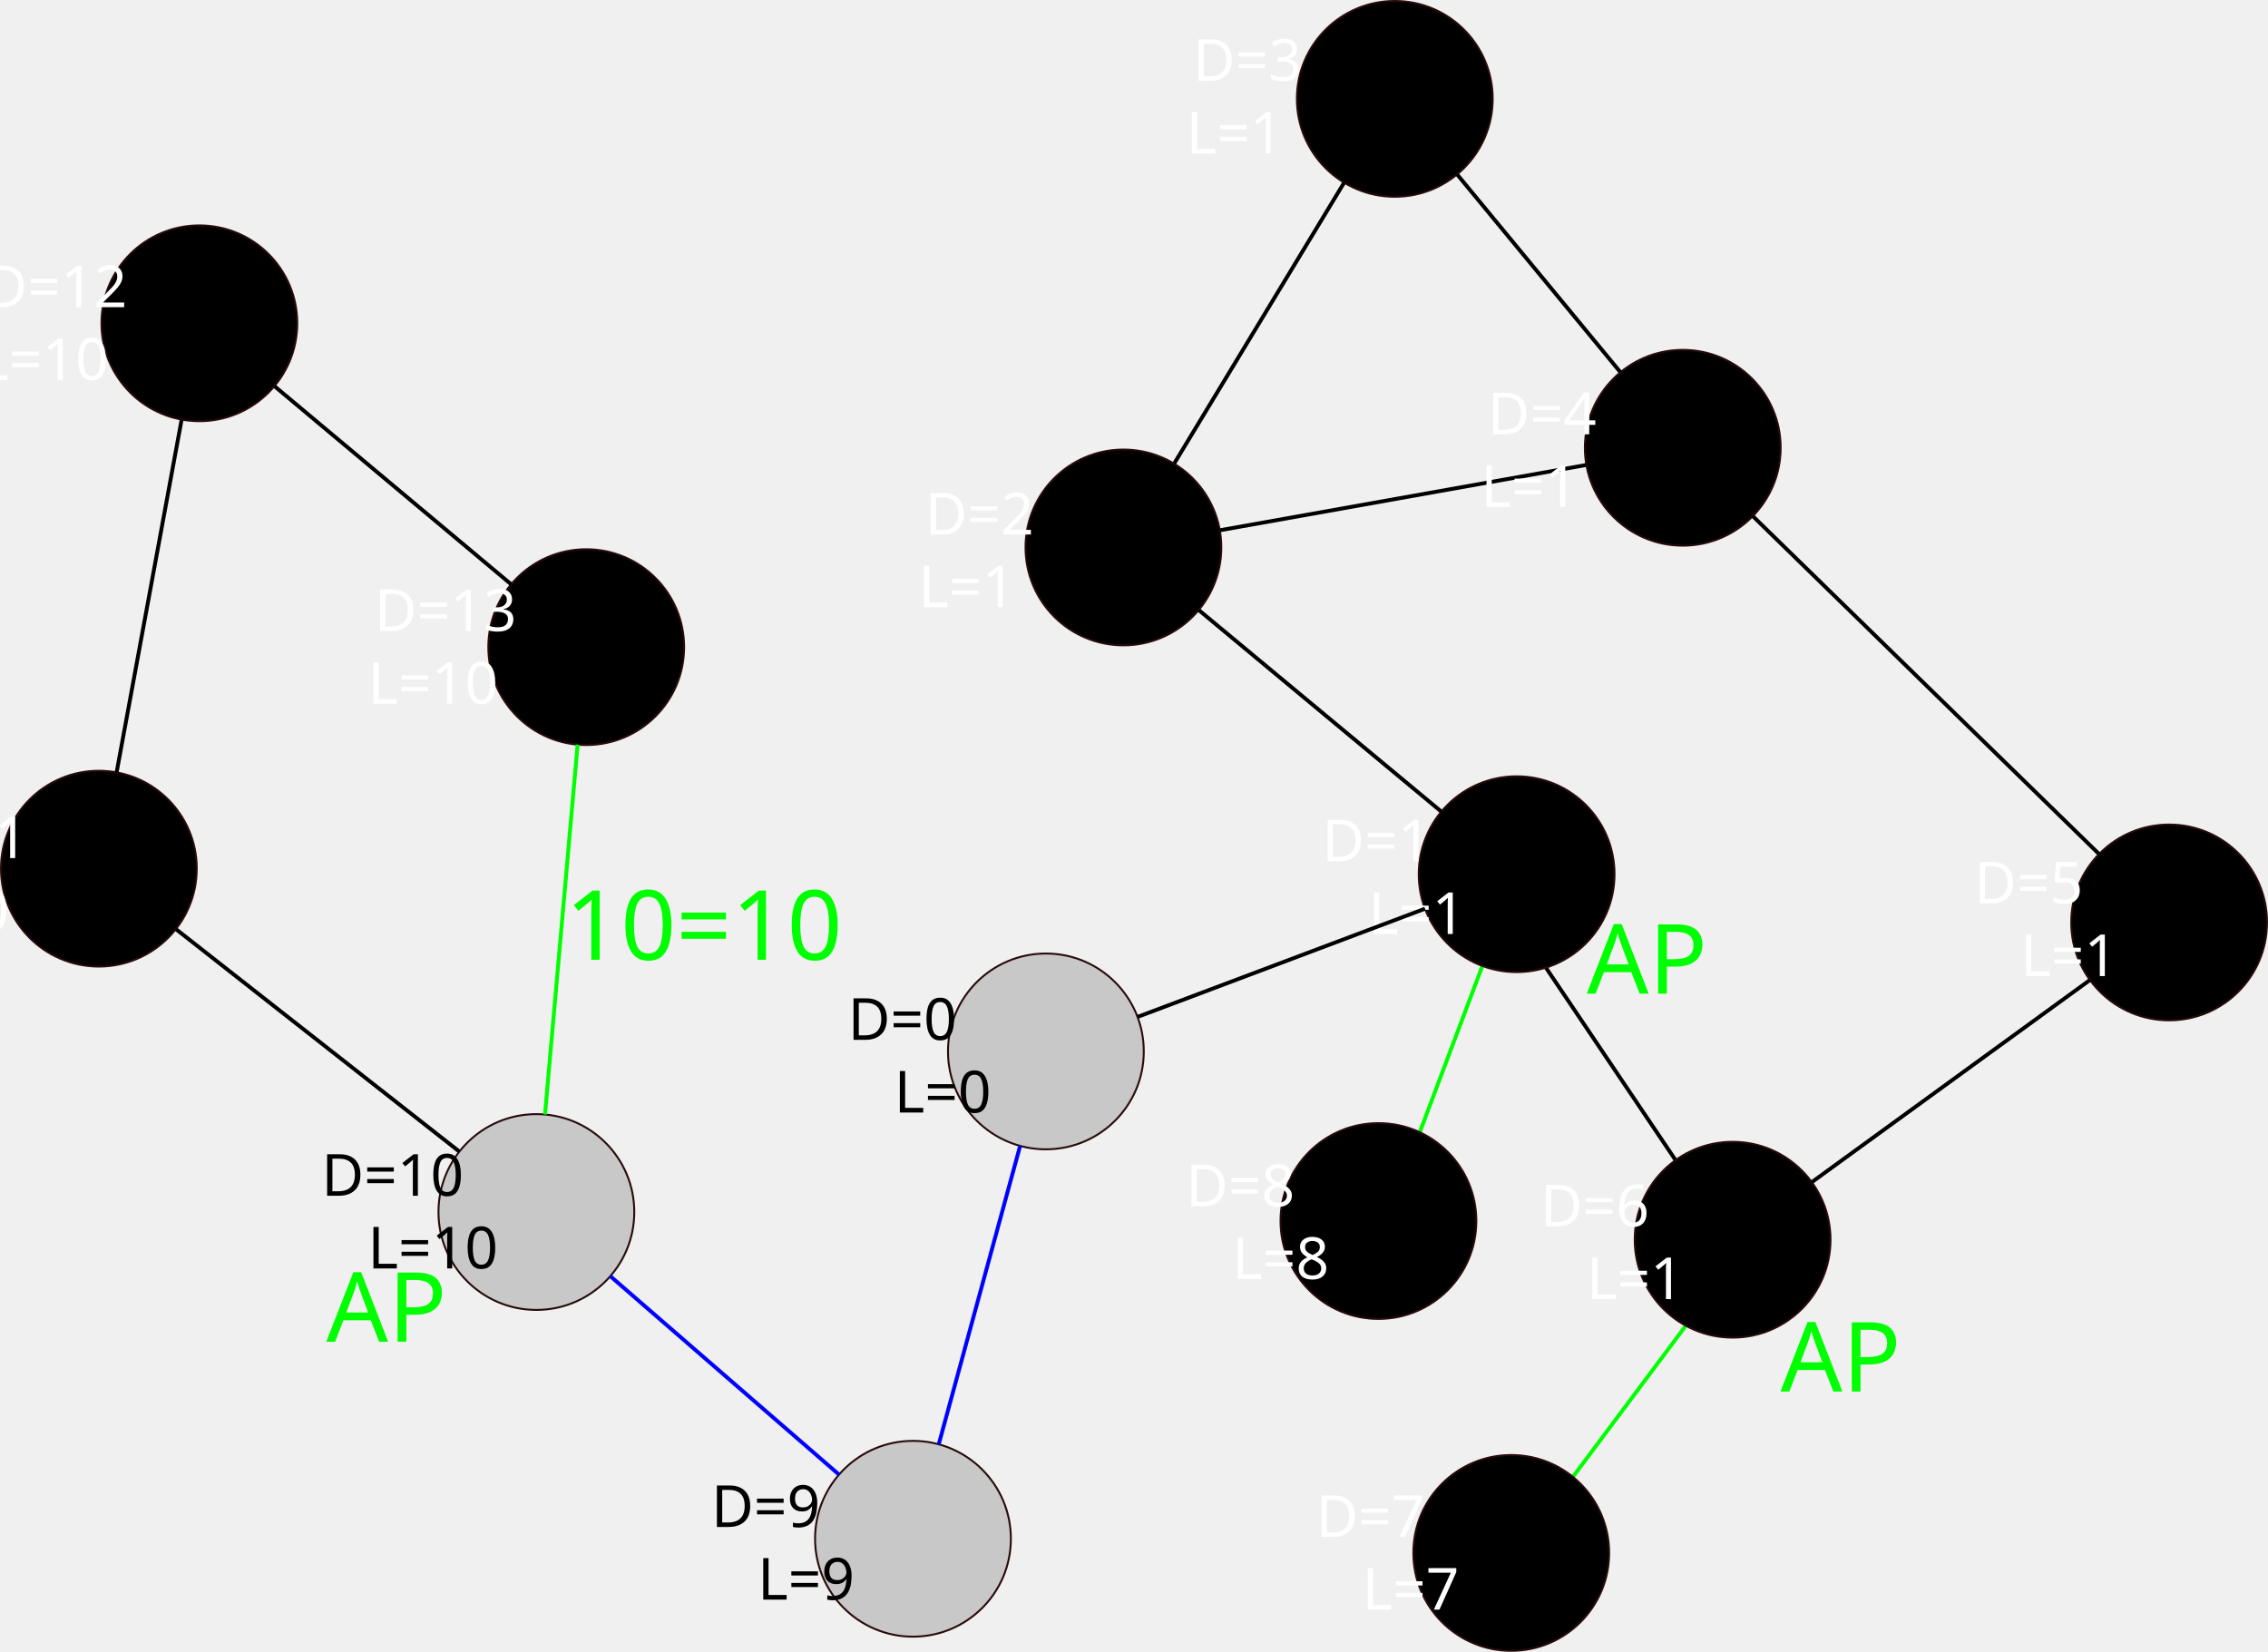
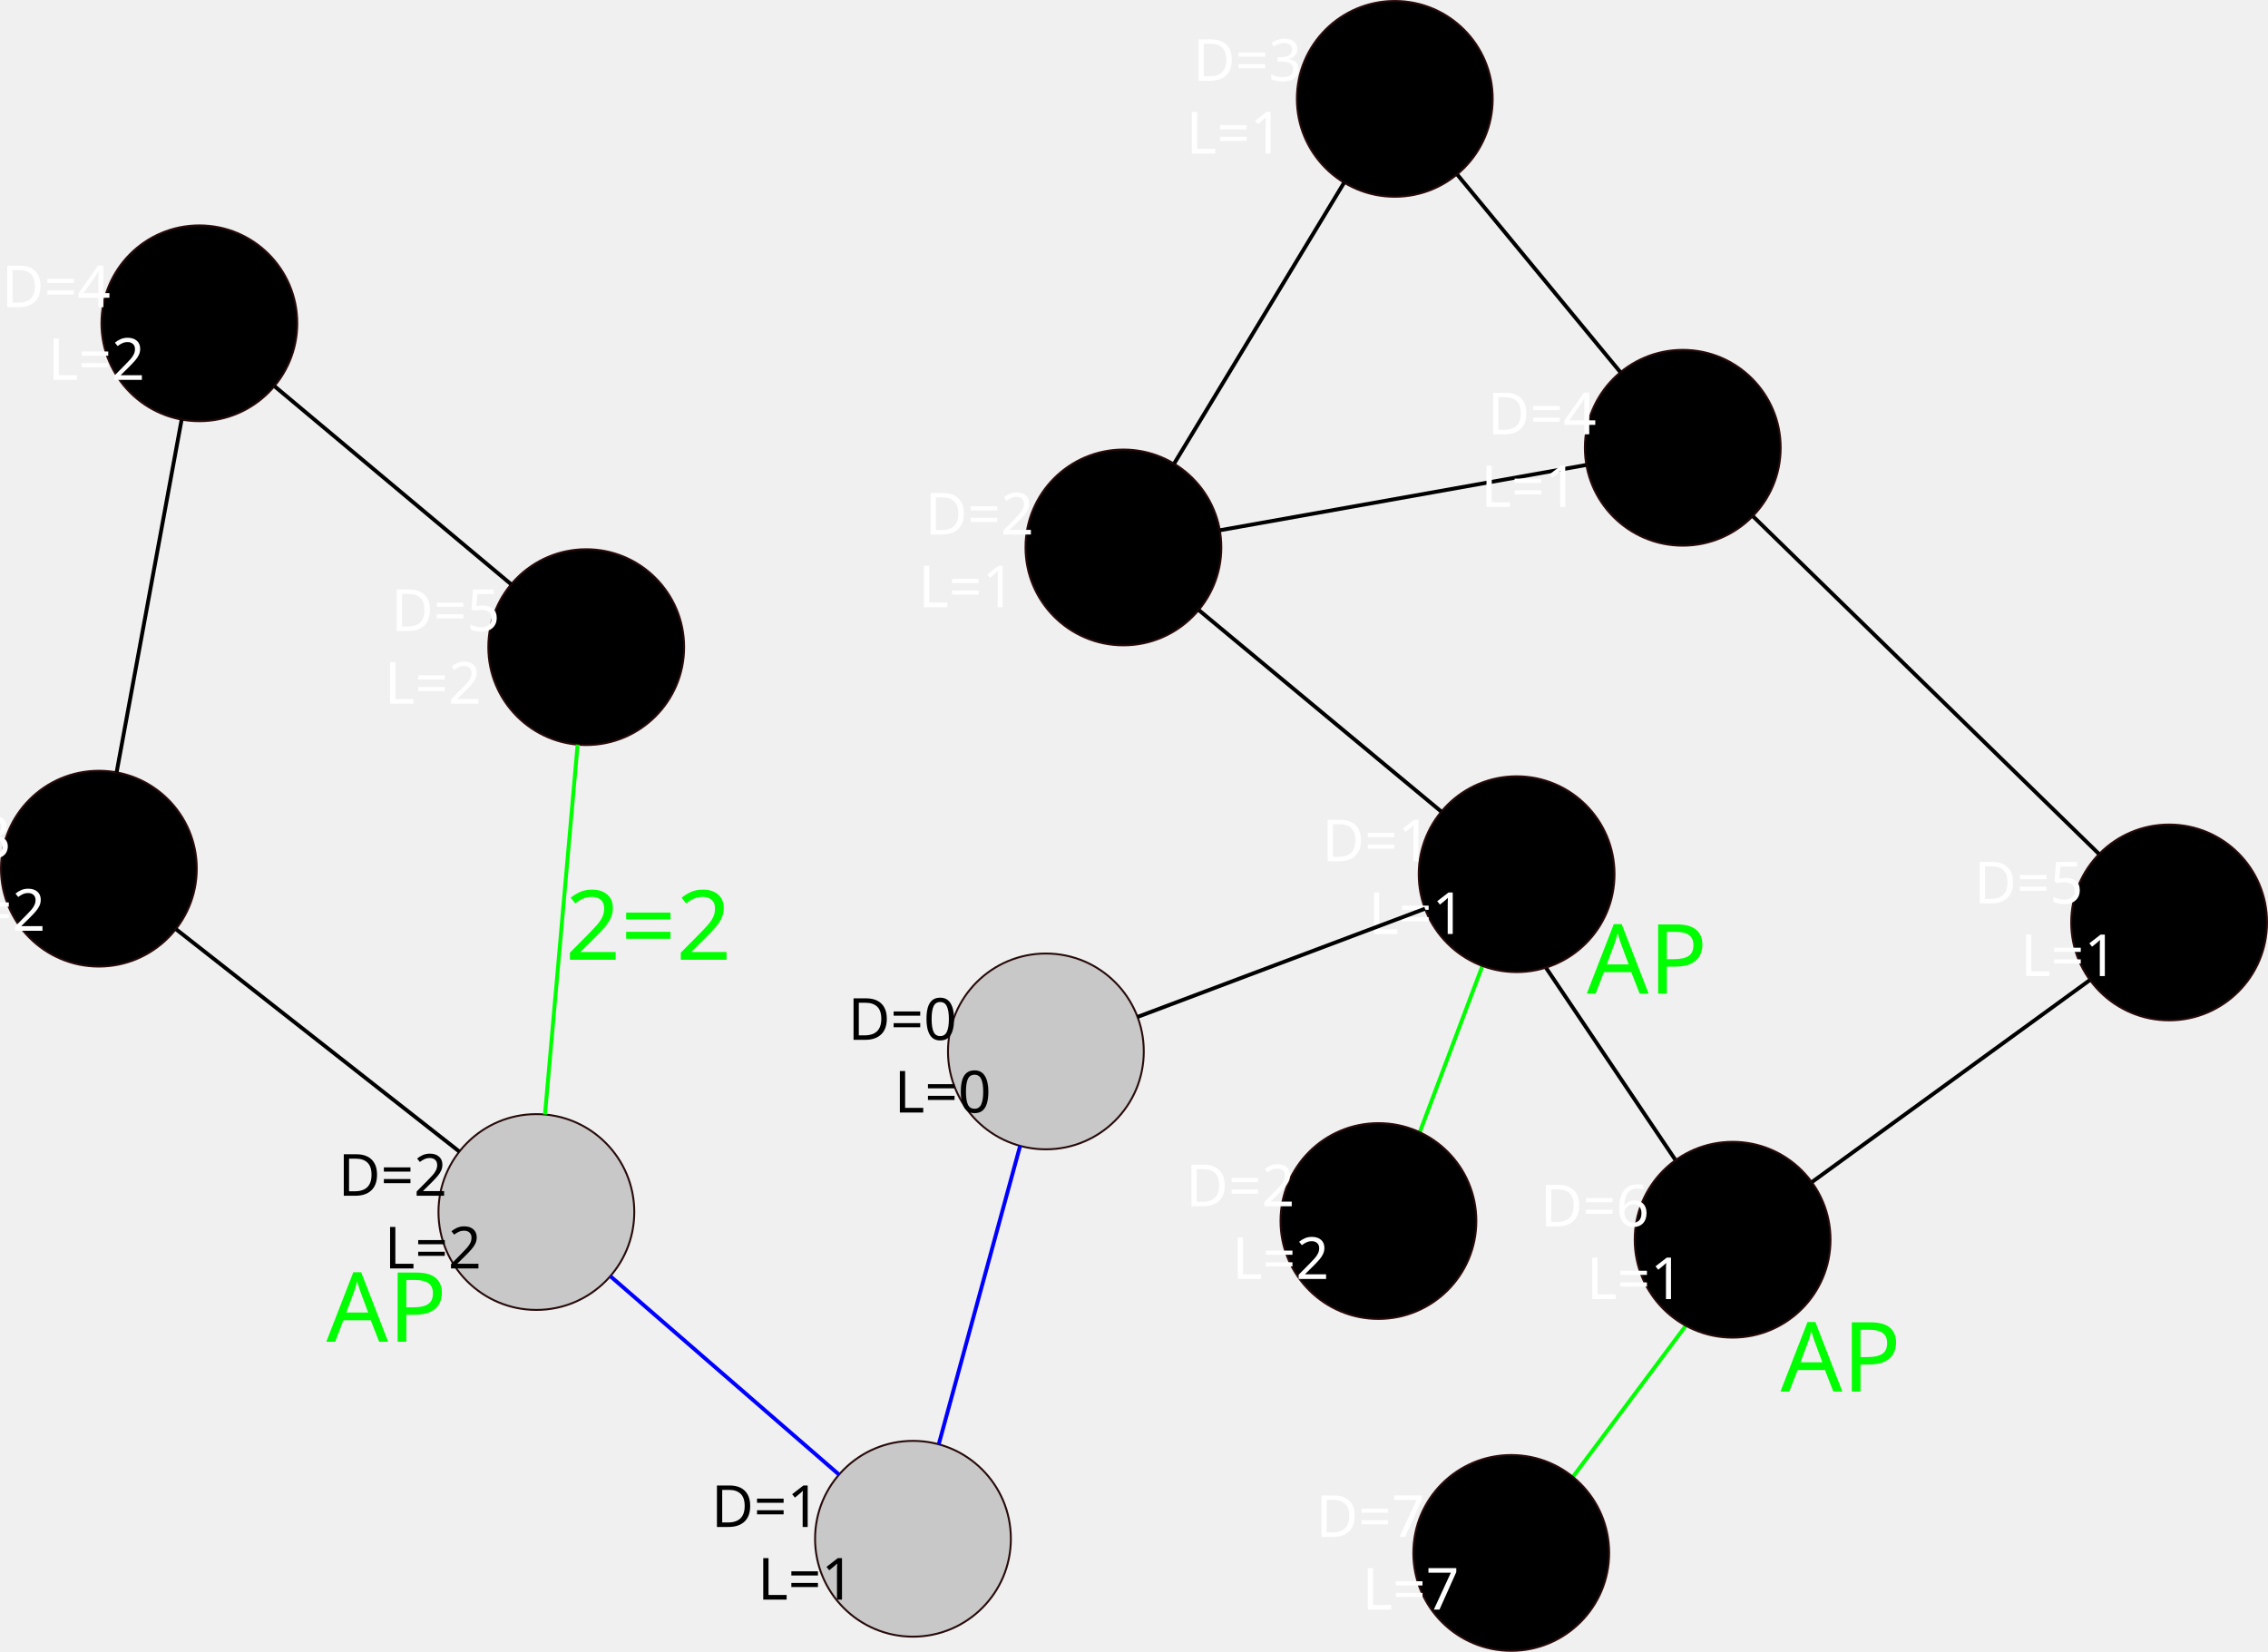
<svg xmlns="http://www.w3.org/2000/svg" width="585.037" height="426.087" id="svg2" version="1.0">
  <defs id="defs4">
    </defs>
  <g id="layer1" transform="translate(-68.7819,-91.14408)">
    <path style="fill:none;fill-opacity:0.75;fill-rule:evenodd;stroke:#00ff00;stroke-width:1px;stroke-linecap:butt;stroke-linejoin:miter;stroke-opacity:1" d="M 356.786,317.159 L 391.071,226.087" id="path2473" transform="translate(68.7819,91.14408)" />
    <path style="fill:none;fill-opacity:0.75;fill-rule:evenodd;stroke:#000000;stroke-width:1px;stroke-linecap:butt;stroke-linejoin:miter;stroke-opacity:1" d="M 451.538,316.971 L 518.208,415.966" id="path2425" />
    <path style="fill:none;fill-opacity:0.75;fill-rule:evenodd;stroke:#00ff00;stroke-width:1px;stroke-linecap:butt;stroke-linejoin:miter;stroke-opacity:1" d="M 457.599,494.758 L 517.198,414.956" id="path2433" />
    <path style="opacity:1;fill:#000000;fill-opacity:1;stroke:#280b0b;stroke-width:0.5;stroke-miterlimit:4;stroke-dasharray:none;stroke-opacity:1" id="path2383" d="m 145.462,174.54 a 25.254,25.254 0 0 1 -25.254,25.254 25.254,25.254 0 0 1 -25.254,-25.254 25.254,25.254 0 0 1 25.254,-25.254 25.254,25.254 0 0 1 25.254,25.254 z" />
    <path style="opacity:1;fill:#000000;fill-opacity:1;stroke:#280b0b;stroke-width:0.5;stroke-miterlimit:4;stroke-dasharray:none;stroke-opacity:1" id="path2385" d="m 145.462,174.54 a 25.254,25.254 0 0 1 -25.254,25.254 25.254,25.254 0 0 1 -25.254,-25.254 25.254,25.254 0 0 1 25.254,-25.254 25.254,25.254 0 0 1 25.254,25.254 z" transform="translate(-25.92244,140.6797)" />
    <path style="opacity:1;fill:#000000;fill-opacity:1;stroke:#280b0b;stroke-width:0.5;stroke-miterlimit:4;stroke-dasharray:none;stroke-opacity:1" id="path2389" d="m 145.462,174.54 a 25.254,25.254 0 0 1 -25.254,25.254 25.254,25.254 0 0 1 -25.254,-25.254 25.254,25.254 0 0 1 25.254,-25.254 25.254,25.254 0 0 1 25.254,25.254 z" transform="translate(99.79185,83.53684)" />
    <path style="opacity:1;fill:#c8c8c8;fill-opacity:1;stroke:#280b0b;stroke-width:0.5;stroke-miterlimit:4;stroke-dasharray:none;stroke-opacity:1" id="path2391" d="m 145.462,174.54 a 25.254,25.254 0 0 1 -25.254,25.254 25.254,25.254 0 0 1 -25.254,-25.254 25.254,25.254 0 0 1 25.254,-25.254 25.254,25.254 0 0 1 25.254,25.254 z" transform="translate(86.93471,229.2511)" />
    <path style="opacity:1;fill:#c8c8c8;fill-opacity:1;stroke:#280b0b;stroke-width:0.5;stroke-miterlimit:4;stroke-dasharray:none;stroke-opacity:1" id="path2393" d="m 145.462,174.54 a 25.254,25.254 0 0 1 -25.254,25.254 25.254,25.254 0 0 1 -25.254,-25.254 25.254,25.254 0 0 1 25.254,-25.254 25.254,25.254 0 0 1 25.254,25.254 z" transform="translate(184.0776,313.5368)" />
    <path style="opacity:1;fill:#c8c8c8;fill-opacity:1;stroke:#280b0b;stroke-width:0.5;stroke-miterlimit:4;stroke-dasharray:none;stroke-opacity:1" id="path2395" d="m 145.462,174.54 a 25.254,25.254 0 0 1 -25.254,25.254 25.254,25.254 0 0 1 -25.254,-25.254 25.254,25.254 0 0 1 25.254,-25.254 25.254,25.254 0 0 1 25.254,25.254 z" transform="translate(218.3633,187.8226)" />
    <path style="opacity:1;fill:#000000;fill-opacity:1;stroke:#280b0b;stroke-width:0.5;stroke-miterlimit:4;stroke-dasharray:none;stroke-opacity:1" id="path2397" d="m 145.462,174.54 a 25.254,25.254 0 0 1 -25.254,25.254 25.254,25.254 0 0 1 -25.254,-25.254 25.254,25.254 0 0 1 25.254,-25.254 25.254,25.254 0 0 1 25.254,25.254 z" transform="translate(238.3633,57.82255)" />
    <path style="opacity:1;fill:#000000;fill-opacity:1;stroke:#280b0b;stroke-width:0.5;stroke-miterlimit:4;stroke-dasharray:none;stroke-opacity:1" id="path2399" d="m 145.462,174.54 a 25.254,25.254 0 0 1 -25.254,25.254 25.254,25.254 0 0 1 -25.254,-25.254 25.254,25.254 0 0 1 25.254,-25.254 25.254,25.254 0 0 1 25.254,25.254 z" transform="translate(308.3633,-57.89173)" />
    <path style="opacity:1;fill:#000000;fill-opacity:1;stroke:#280b0b;stroke-width:0.5;stroke-miterlimit:4;stroke-dasharray:none;stroke-opacity:1" id="path2401" d="m 145.462,174.54 a 25.254,25.254 0 0 1 -25.254,25.254 25.254,25.254 0 0 1 -25.254,-25.254 25.254,25.254 0 0 1 25.254,-25.254 25.254,25.254 0 0 1 25.254,25.254 z" transform="translate(382.649,32.10827)" />
    <path style="opacity:1;fill:#000000;fill-opacity:1;stroke:#280b0b;stroke-width:0.5;stroke-miterlimit:4;stroke-dasharray:none;stroke-opacity:1" id="path2403" d="m 145.462,174.54 a 25.254,25.254 0 0 1 -25.254,25.254 25.254,25.254 0 0 1 -25.254,-25.254 25.254,25.254 0 0 1 25.254,-25.254 25.254,25.254 0 0 1 25.254,25.254 z" transform="translate(339.7919,142.1083)" />
    <path style="opacity:1;fill:#000000;fill-opacity:1;stroke:#280b0b;stroke-width:0.5;stroke-miterlimit:4;stroke-dasharray:none;stroke-opacity:1" id="path2405" d="m 145.462,174.54 a 25.254,25.254 0 0 1 -25.254,25.254 25.254,25.254 0 0 1 -25.254,-25.254 25.254,25.254 0 0 1 25.254,-25.254 25.254,25.254 0 0 1 25.254,25.254 z" transform="translate(395.5061,236.394)" />
    <path style="opacity:1;fill:#000000;fill-opacity:1;stroke:#280b0b;stroke-width:0.5;stroke-miterlimit:4;stroke-dasharray:none;stroke-opacity:1" id="path2429" d="m 145.462,174.54 a 25.254,25.254 0 0 1 -25.254,25.254 25.254,25.254 0 0 1 -25.254,-25.254 25.254,25.254 0 0 1 25.254,-25.254 25.254,25.254 0 0 1 25.254,25.254 z" transform="translate(508.1067,154.5533)" />
    <path style="opacity:1;fill:#000000;fill-opacity:1;stroke:#280b0b;stroke-width:0.5;stroke-miterlimit:4;stroke-dasharray:none;stroke-opacity:1" id="path2431" d="m 145.462,174.54 a 25.254,25.254 0 0 1 -25.254,25.254 25.254,25.254 0 0 1 -25.254,-25.254 25.254,25.254 0 0 1 25.254,-25.254 25.254,25.254 0 0 1 25.254,25.254 z" transform="translate(338.4011,317.1879)" />
    <path style="opacity:1;fill:#000000;fill-opacity:1;stroke:#280b0b;stroke-width:0.5;stroke-miterlimit:4;stroke-dasharray:none;stroke-opacity:1" id="path2469" d="m 145.462,174.54 a 25.254,25.254 0 0 1 -25.254,25.254 25.254,25.254 0 0 1 -25.254,-25.254 25.254,25.254 0 0 1 25.254,-25.254 25.254,25.254 0 0 1 25.254,25.254 z" transform="translate(304.1474,231.5749)" />
    <text xml:space="preserve" style="font-style:normal;font-weight:normal;font-size:40px;line-height:125%;font-family:sans-serif;letter-spacing:0px;word-spacing:0px;fill:#000000;fill-opacity:1;stroke:none;stroke-width:1px;stroke-linecap:butt;stroke-linejoin:miter;stroke-opacity:1" x="337.959" y="359.374" id="text4158">
      <tspan id="tspan4160" x="337.959" y="359.374" style="font-size:15px;text-align:center;text-anchor:middle">D=0</tspan>
      <tspan x="337.959" y="378.124" id="tspan4162" style="font-size:15px;text-align:center;text-anchor:middle">L=0</tspan>
    </text>
    <text xml:space="preserve" style="font-style:normal;font-weight:normal;font-size:40px;line-height:125%;font-family:sans-serif;letter-spacing:0px;word-spacing:0px;fill:#ffffff;fill-opacity:1;stroke:none;stroke-width:1px;stroke-linecap:butt;stroke-linejoin:miter;stroke-opacity:1;" x="460.262" y="313.317" id="text4158-7">
      <tspan id="tspan4160-0" x="460.262" y="313.317" style="font-size:15px;text-align:center;text-anchor:middle;fill:#ffffff;fill-opacity:1;">D=1</tspan>
      <tspan x="460.262" y="332.067" id="tspan4162-3" style="font-size:15px;text-align:center;text-anchor:middle;fill:#ffffff;fill-opacity:1;">L=1</tspan>
    </text>
    <path style="fill:none;fill-rule:evenodd;stroke:#000000;stroke-width:1px;stroke-linecap:butt;stroke-linejoin:miter;stroke-opacity:1" d="m 362.205,353.465 74.161,-27.919" id="path4185" />
    <path style="fill:none;fill-rule:evenodd;stroke:#000000;stroke-width:1px;stroke-linecap:butt;stroke-linejoin:miter;stroke-opacity:1" d="M 440.577,300.508 377.994,248.502" id="path4187" />
    <path style="fill:none;fill-rule:evenodd;stroke:#000000;stroke-width:1px;stroke-linecap:butt;stroke-linejoin:miter;stroke-opacity:1" d="m 383.433,227.931 94.562,-16.853" id="path4189" />
    <path style="fill:none;fill-rule:evenodd;stroke:#000000;stroke-width:1px;stroke-linecap:butt;stroke-linejoin:miter;stroke-opacity:1" d="m 371.643,210.755 43.858,-72.5" id="path4191" />
    <path style="fill:none;fill-rule:evenodd;stroke:#000000;stroke-width:1px;stroke-linecap:butt;stroke-linejoin:miter;stroke-opacity:1" d="m 444.647,136.124 42.135,51.048" id="path4193" />
    <path style="fill:none;fill-rule:evenodd;stroke:#000000;stroke-width:1px;stroke-linecap:butt;stroke-linejoin:miter;stroke-opacity:1" d="m 520.93,224.287 89.312,87.167" id="path4195" />
    <path style="fill:none;fill-rule:evenodd;stroke:#000000;stroke-width:1px;stroke-linecap:butt;stroke-linejoin:miter;stroke-opacity:1" d="m 536.142,396.086 71.745,-52.146" id="path4197" />
    <path style="fill:none;fill-rule:evenodd;stroke:#0000ff;stroke-width:1px;stroke-linecap:butt;stroke-linejoin:miter;stroke-opacity:1" d="m 331.927,386.726 -20.996,76.987" id="path4199" />
    <path style="fill:none;fill-rule:evenodd;stroke:#0000ff;stroke-width:1px;stroke-linecap:butt;stroke-linejoin:miter;stroke-opacity:1" d="m 226.217,420.341 58.994,51.186" id="path4201" />
    <path style="fill:none;fill-rule:evenodd;stroke:#000000;stroke-width:1px;stroke-linecap:butt;stroke-linejoin:miter;stroke-opacity:1" d="m 114.152,330.81 73.125,57.389" id="path4203" />
    <path style="fill:none;fill-rule:evenodd;stroke:#000000;stroke-width:1px;stroke-linecap:butt;stroke-linejoin:miter;stroke-opacity:1" d="M 115.632,199.375 98.862,290.384" id="path4205" />
    <path style="fill:none;fill-rule:evenodd;stroke:#000000;stroke-width:1px;stroke-linecap:butt;stroke-linejoin:miter;stroke-opacity:1" d="m 139.572,190.75 61.063,51.117" id="path4207" />
    <path style="fill:none;fill-rule:evenodd;stroke:#00ff00;stroke-width:1px;stroke-linecap:butt;stroke-linejoin:miter;stroke-opacity:1" d="m 217.78,283.232 -8.418,95.403" id="path4209" />
    <text xml:space="preserve" style="font-style:normal;font-weight:normal;font-size:40px;line-height:125%;font-family:sans-serif;letter-spacing:0px;word-spacing:0px;fill:#ffffff;fill-opacity:1;stroke:none;stroke-width:1px;stroke-linecap:butt;stroke-linejoin:miter;stroke-opacity:1;" x="357.833" y="229.031" id="text4158-1">
      <tspan id="tspan4160-08" x="357.833" y="229.031" style="font-size:15px;text-align:center;text-anchor:middle;fill:#ffffff;fill-opacity:1;">D=2</tspan>
      <tspan x="357.833" y="247.781" id="tspan4162-2" style="font-size:15px;text-align:center;text-anchor:middle;fill:#ffffff;fill-opacity:1;">L=<tspan style="fill:#ffffff;fill-opacity:1;" id="tspan4399">1</tspan>
      </tspan>
    </text>
    <text xml:space="preserve" style="font-style:normal;font-weight:normal;font-size:40px;line-height:125%;font-family:sans-serif;letter-spacing:0px;word-spacing:0px;fill:#ffffff;fill-opacity:1;stroke:none;stroke-width:1px;stroke-linecap:butt;stroke-linejoin:miter;stroke-opacity:1;" x="426.943" y="111.994" id="text4158-1-9">
      <tspan id="tspan4160-08-7" x="426.943" y="111.994" style="font-size:15px;text-align:center;text-anchor:middle;fill:#ffffff;fill-opacity:1;">D=3</tspan>
      <tspan x="426.943" y="130.744" id="tspan4162-2-0" style="font-size:15px;text-align:center;text-anchor:middle;fill:#ffffff;fill-opacity:1;">L=<tspan style="fill:#ffffff;fill-opacity:1;" id="tspan4397">1</tspan>
      </tspan>
    </text>
    <text xml:space="preserve" style="font-style:normal;font-weight:normal;font-size:40px;line-height:125%;font-family:sans-serif;letter-spacing:0px;word-spacing:0px;fill:#ffffff;fill-opacity:1;stroke:none;stroke-width:1px;stroke-linecap:butt;stroke-linejoin:miter;stroke-opacity:1;" x="502.936" y="203.174" id="text4158-1-9-0">
      <tspan id="tspan4160-08-7-1" x="502.936" y="203.174" style="font-size:15px;text-align:center;text-anchor:middle;fill:#ffffff;fill-opacity:1;">D=4</tspan>
      <tspan x="502.936" y="221.924" id="tspan4162-2-0-0" style="font-size:15px;text-align:center;text-anchor:middle;fill:#ffffff;fill-opacity:1;">L=1<tspan style="fill:#ffffff;fill-opacity:1;" id="tspan4395" />
      </tspan>
    </text>
    <text xml:space="preserve" style="font-style:normal;font-weight:normal;font-size:40px;line-height:125%;font-family:sans-serif;letter-spacing:0px;word-spacing:0px;fill:#ffffff;fill-opacity:1;stroke:none;stroke-width:1px;stroke-linecap:butt;stroke-linejoin:miter;stroke-opacity:1;" x="628.471" y="324.181" id="text4158-1-9-0-0">
      <tspan id="tspan4160-08-7-1-0" x="628.471" y="324.181" style="font-size:15px;text-align:center;text-anchor:middle;fill:#ffffff;fill-opacity:1;">D=5</tspan>
      <tspan x="628.471" y="342.931" id="tspan4162-2-0-0-1" style="font-size:15px;text-align:center;text-anchor:middle;fill:#ffffff;fill-opacity:1;">L=1</tspan>
    </text>
    <text xml:space="preserve" style="font-style:normal;font-weight:normal;font-size:40px;line-height:125%;font-family:sans-serif;letter-spacing:0px;word-spacing:0px;fill:#ffffff;fill-opacity:1;stroke:none;stroke-width:1px;stroke-linecap:butt;stroke-linejoin:miter;stroke-opacity:1;" x="516.562" y="407.503" id="text4158-1-9-0-0-9">
      <tspan id="tspan4160-08-7-1-0-5" x="516.562" y="407.503" style="font-size:15px;text-align:center;text-anchor:middle;fill:#ffffff;fill-opacity:1;">D=6</tspan>
      <tspan x="516.562" y="426.253" id="tspan4162-2-0-0-1-6" style="font-size:15px;text-align:center;text-anchor:middle;fill:#ffffff;fill-opacity:1;">L=1</tspan>
    </text>
    <text xml:space="preserve" style="font-style:normal;font-weight:normal;font-size:40px;line-height:125%;font-family:sans-serif;letter-spacing:0px;word-spacing:0px;fill:#ffffff;fill-opacity:1;stroke:none;stroke-width:1px;stroke-linecap:butt;stroke-linejoin:miter;stroke-opacity:1;" x="458.665" y="487.602" id="text4158-1-9-0-0-9-9">
      <tspan id="tspan4160-08-7-1-0-5-9" x="458.665" y="487.602" style="font-size:15px;text-align:center;text-anchor:middle;fill:#ffffff;fill-opacity:1;">D=7</tspan>
      <tspan x="458.665" y="506.352" id="tspan4162-2-0-0-1-6-5" style="font-size:15px;text-align:center;text-anchor:middle;fill:#ffffff;fill-opacity:1;">L=7</tspan>
    </text>
    <text xml:space="preserve" style="font-style:normal;font-weight:normal;font-size:40px;line-height:125%;font-family:sans-serif;letter-spacing:0px;word-spacing:0px;fill:#000000;fill-opacity:1;stroke:none;stroke-width:1px;stroke-linecap:butt;stroke-linejoin:miter;stroke-opacity:1" x="528.068" y="450.088" id="text4371">
      <tspan id="tspan4373" x="528.068" y="450.088" style="font-size:25px;fill:#00ff00;fill-opacity:1">AP</tspan>
    </text>
-     <text xml:space="preserve" style="font-style:normal;font-weight:normal;font-size:40px;line-height:125%;font-family:sans-serif;letter-spacing:0px;word-spacing:0px;fill:#ffffff;fill-opacity:1;stroke:none;stroke-width:1px;stroke-linecap:butt;stroke-linejoin:miter;stroke-opacity:1;" x="425.123" y="402.308" id="text4158-7-0">
-       <tspan id="tspan4160-0-9" x="425.123" y="402.308" style="font-size:15px;text-align:center;text-anchor:middle;fill:#ffffff;fill-opacity:1;">D=8</tspan>
-       <tspan x="425.123" y="421.058" id="tspan4162-3-1" style="font-size:15px;text-align:center;text-anchor:middle;fill:#ffffff;fill-opacity:1;">L=8</tspan>
+     <text xml:space="preserve" style="font-style:normal;font-weight:normal;font-size:40px;line-height:125%;font-family:sans-serif;letter-spacing:0px;word-spacing:0px;fill:#ffffff;fill-opacity:1;stroke:none;stroke-width:1px;stroke-linecap:butt;stroke-linejoin:miter;stroke-opacity:1" x="425.123" y="402.308" id="text4158-7-0">
+       <tspan id="tspan4160-0-9" x="425.123" y="402.308" style="font-size:15px;text-align:center;text-anchor:middle;fill:#ffffff;fill-opacity:1">D=2</tspan>
+       <tspan x="425.123" y="421.058" id="tspan4162-3-1" style="font-size:15px;text-align:center;text-anchor:middle;fill:#ffffff;fill-opacity:1">L=2</tspan>
    </text>
    <text xml:space="preserve" style="font-style:normal;font-weight:normal;font-size:40px;line-height:125%;font-family:sans-serif;letter-spacing:0px;word-spacing:0px;fill:#000000;fill-opacity:1;stroke:none;stroke-width:1px;stroke-linecap:butt;stroke-linejoin:miter;stroke-opacity:1" x="478.1" y="347.446" id="text4371-3">
      <tspan id="tspan4373-6" x="478.1" y="347.446" style="font-size:25px;fill:#00ff00;fill-opacity:1">AP</tspan>
    </text>
    <text xml:space="preserve" style="font-style:normal;font-weight:normal;font-size:40px;line-height:125%;font-family:sans-serif;letter-spacing:0px;word-spacing:0px;fill:#000000;fill-opacity:1;stroke:none;stroke-width:1px;stroke-linecap:butt;stroke-linejoin:miter;stroke-opacity:1" x="302.721" y="485.032" id="text4158-6">
-       <tspan id="tspan4160-3" x="302.721" y="485.032" style="font-size:15px;text-align:center;text-anchor:middle">D=9</tspan>
-       <tspan x="302.721" y="503.782" id="tspan4162-26" style="font-size:15px;text-align:center;text-anchor:middle">L=9</tspan>
+       <tspan id="tspan4160-3" x="302.721" y="485.032" style="font-size:15px;text-align:center;text-anchor:middle">D=1</tspan>
+       <tspan x="302.721" y="503.782" id="tspan4162-26" style="font-size:15px;text-align:center;text-anchor:middle">L=1</tspan>
    </text>
    <text xml:space="preserve" style="font-style:normal;font-weight:normal;font-size:40px;line-height:125%;font-family:sans-serif;letter-spacing:0px;word-spacing:0px;fill:#000000;fill-opacity:1;stroke:none;stroke-width:1px;stroke-linecap:butt;stroke-linejoin:miter;stroke-opacity:1" x="206.463" y="399.594" id="text4158-6-7">
-       <tspan id="tspan4160-3-9" x="206.463" y="399.594" style="font-size:15px;text-align:center;text-anchor:middle">D=10</tspan>
-       <tspan x="206.463" y="418.344" id="tspan4162-26-7" style="font-size:15px;text-align:center;text-anchor:middle">L=10</tspan>
+       <tspan id="tspan4160-3-9" x="206.463" y="399.594" style="font-size:15px;text-align:center;text-anchor:middle">D=2</tspan>
+       <tspan x="206.463" y="418.344" id="tspan4162-26-7" style="font-size:15px;text-align:center;text-anchor:middle">L=2</tspan>
    </text>
-     <text xml:space="preserve" style="font-style:normal;font-weight:normal;font-size:40px;line-height:125%;font-family:sans-serif;letter-spacing:0px;word-spacing:0px;fill:#ffffff;fill-opacity:1;stroke:none;stroke-width:1px;stroke-linecap:butt;stroke-linejoin:miter;stroke-opacity:1;" x="94.003" y="312.498" id="text4158-6-7-6">
-       <tspan id="tspan4160-3-9-2" x="94.003" y="312.498" style="font-size:15px;text-align:center;text-anchor:middle;fill:#ffffff;fill-opacity:1;">D=11</tspan>
-       <tspan x="94.003" y="331.248" id="tspan4162-26-7-9" style="font-size:15px;text-align:center;text-anchor:middle;fill:#ffffff;fill-opacity:1;">L=<tspan style="fill:#ffffff;fill-opacity:1;" id="tspan4553">10</tspan>
-       </tspan>
+     <text xml:space="preserve" style="font-style:normal;font-weight:normal;font-size:40px;line-height:125%;font-family:sans-serif;letter-spacing:0px;word-spacing:0px;fill:#ffffff;fill-opacity:1;stroke:none;stroke-width:1px;stroke-linecap:butt;stroke-linejoin:miter;stroke-opacity:1" x="94.003" y="312.498" id="text4158-6-7-6">
+       <tspan id="tspan4160-3-9-2" x="94.003" y="312.498" style="font-size:15px;text-align:center;text-anchor:middle;fill:#ffffff;fill-opacity:1">D=3</tspan>
+       <tspan x="94.003" y="331.248" id="tspan4162-26-7-9" style="font-size:15px;text-align:center;text-anchor:middle;fill:#ffffff;fill-opacity:1">L=2</tspan>
    </text>
-     <text xml:space="preserve" style="font-style:normal;font-weight:normal;font-size:40px;line-height:125%;font-family:sans-serif;letter-spacing:0px;word-spacing:0px;fill:#ffffff;fill-opacity:1;stroke:none;stroke-width:1px;stroke-linecap:butt;stroke-linejoin:miter;stroke-opacity:1;" x="119.653" y="170.377" id="text4158-6-7-6-8">
-       <tspan id="tspan4160-3-9-2-8" x="119.653" y="170.377" style="font-size:15px;text-align:center;text-anchor:middle;fill:#ffffff;fill-opacity:1;">D=12</tspan>
-       <tspan x="119.653" y="189.127" id="tspan4162-26-7-9-5" style="font-size:15px;text-align:center;text-anchor:middle;fill:#ffffff;fill-opacity:1;">L=<tspan style="fill:#ffffff;fill-opacity:1;" id="tspan4551">10</tspan>
-       </tspan>
+     <text xml:space="preserve" style="font-style:normal;font-weight:normal;font-size:40px;line-height:125%;font-family:sans-serif;letter-spacing:0px;word-spacing:0px;fill:#ffffff;fill-opacity:1;stroke:none;stroke-width:1px;stroke-linecap:butt;stroke-linejoin:miter;stroke-opacity:1" x="119.653" y="170.377" id="text4158-6-7-6-8">
+       <tspan id="tspan4160-3-9-2-8" x="119.653" y="170.377" style="font-size:15px;text-align:center;text-anchor:middle;fill:#ffffff;fill-opacity:1">D=4</tspan>
+       <tspan x="119.653" y="189.127" id="tspan4162-26-7-9-5" style="font-size:15px;text-align:center;text-anchor:middle;fill:#ffffff;fill-opacity:1">L=2</tspan>
    </text>
-     <text xml:space="preserve" style="font-style:normal;font-weight:normal;font-size:40px;line-height:125%;font-family:sans-serif;letter-spacing:0px;word-spacing:0px;fill:#ffffff;fill-opacity:1;stroke:none;stroke-width:1px;stroke-linecap:butt;stroke-linejoin:miter;stroke-opacity:1;" x="220.121" y="253.915" id="text4158-6-7-6-8-4">
-       <tspan id="tspan4160-3-9-2-8-3" x="220.121" y="253.915" style="font-size:15px;text-align:center;text-anchor:middle;fill:#ffffff;fill-opacity:1;">D=13</tspan>
-       <tspan x="220.121" y="272.665" id="tspan4162-26-7-9-5-0" style="font-size:15px;text-align:center;text-anchor:middle;fill:#ffffff;fill-opacity:1;">L=<tspan style="fill:#ffffff;fill-opacity:1;" id="tspan4549">10</tspan>
+     <text xml:space="preserve" style="font-style:normal;font-weight:normal;font-size:40px;line-height:125%;font-family:sans-serif;letter-spacing:0px;word-spacing:0px;fill:#ffffff;fill-opacity:1;stroke:none;stroke-width:1px;stroke-linecap:butt;stroke-linejoin:miter;stroke-opacity:1" x="220.121" y="253.915" id="text4158-6-7-6-8-4">
+       <tspan id="tspan4160-3-9-2-8-3" x="220.121" y="253.915" style="font-size:15px;text-align:center;text-anchor:middle;fill:#ffffff;fill-opacity:1">D=5</tspan>
+       <tspan x="220.121" y="272.665" id="tspan4162-26-7-9-5-0" style="font-size:15px;text-align:center;text-anchor:middle;fill:#ffffff;fill-opacity:1">L=2<tspan style="fill:#ffffff;fill-opacity:1" id="tspan4549" />
      </tspan>
    </text>
    <text xml:space="preserve" style="font-style:normal;font-weight:normal;font-size:40px;line-height:125%;font-family:sans-serif;letter-spacing:0px;word-spacing:0px;fill:#000000;fill-opacity:1;stroke:none;stroke-width:1px;stroke-linecap:butt;stroke-linejoin:miter;stroke-opacity:1" x="152.953" y="437.248" id="text4371-3-5">
      <tspan id="tspan4373-6-7" x="152.953" y="437.248" style="font-size:25px;fill:#00ff00;fill-opacity:1">AP</tspan>
    </text>
    <text xml:space="preserve" style="font-style:normal;font-weight:normal;font-size:40px;line-height:125%;font-family:sans-serif;letter-spacing:0px;word-spacing:0px;fill:#000000;fill-opacity:1;stroke:none;stroke-width:1px;stroke-linecap:butt;stroke-linejoin:miter;stroke-opacity:1" x="214.592" y="338.718" id="text4371-3-1">
-       <tspan id="tspan4373-6-8" x="214.592" y="338.718" style="font-size:25px;fill:#00ff00;fill-opacity:1">10=10</tspan>
+       <tspan id="tspan4373-6-8" x="214.592" y="338.718" style="font-size:25px;fill:#00ff00;fill-opacity:1">2=2</tspan>
    </text>
  </g>
</svg>
